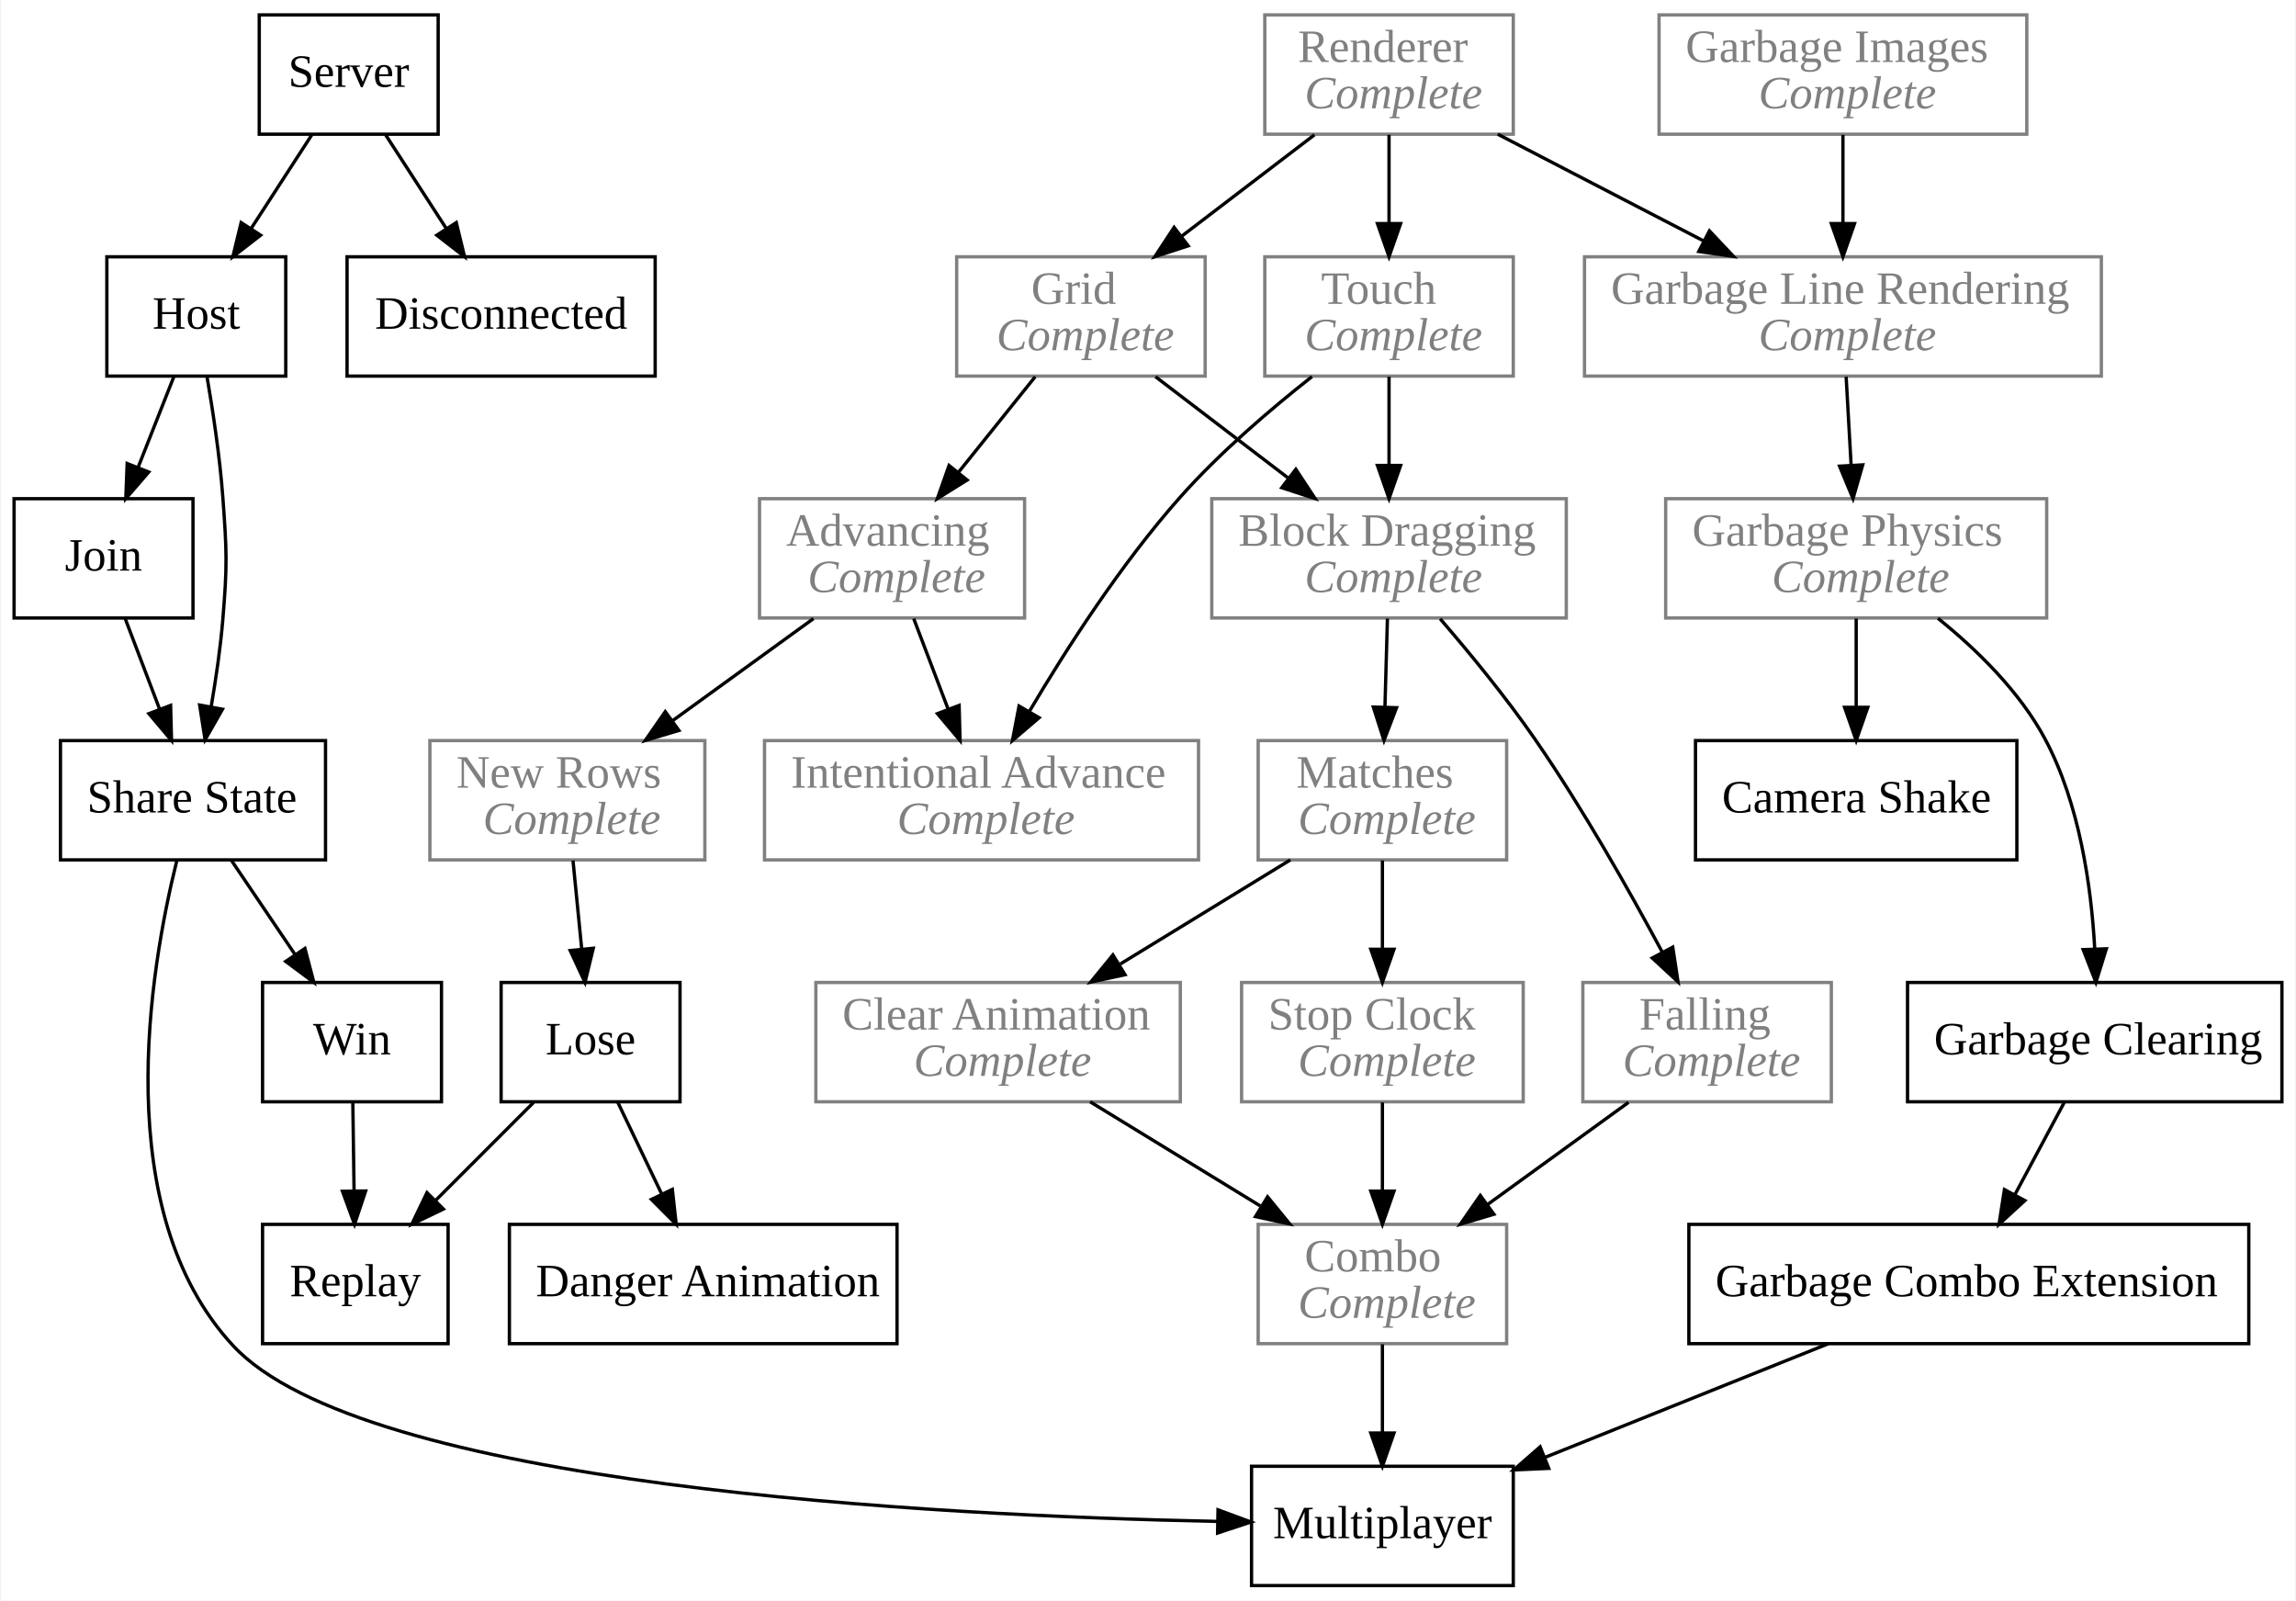
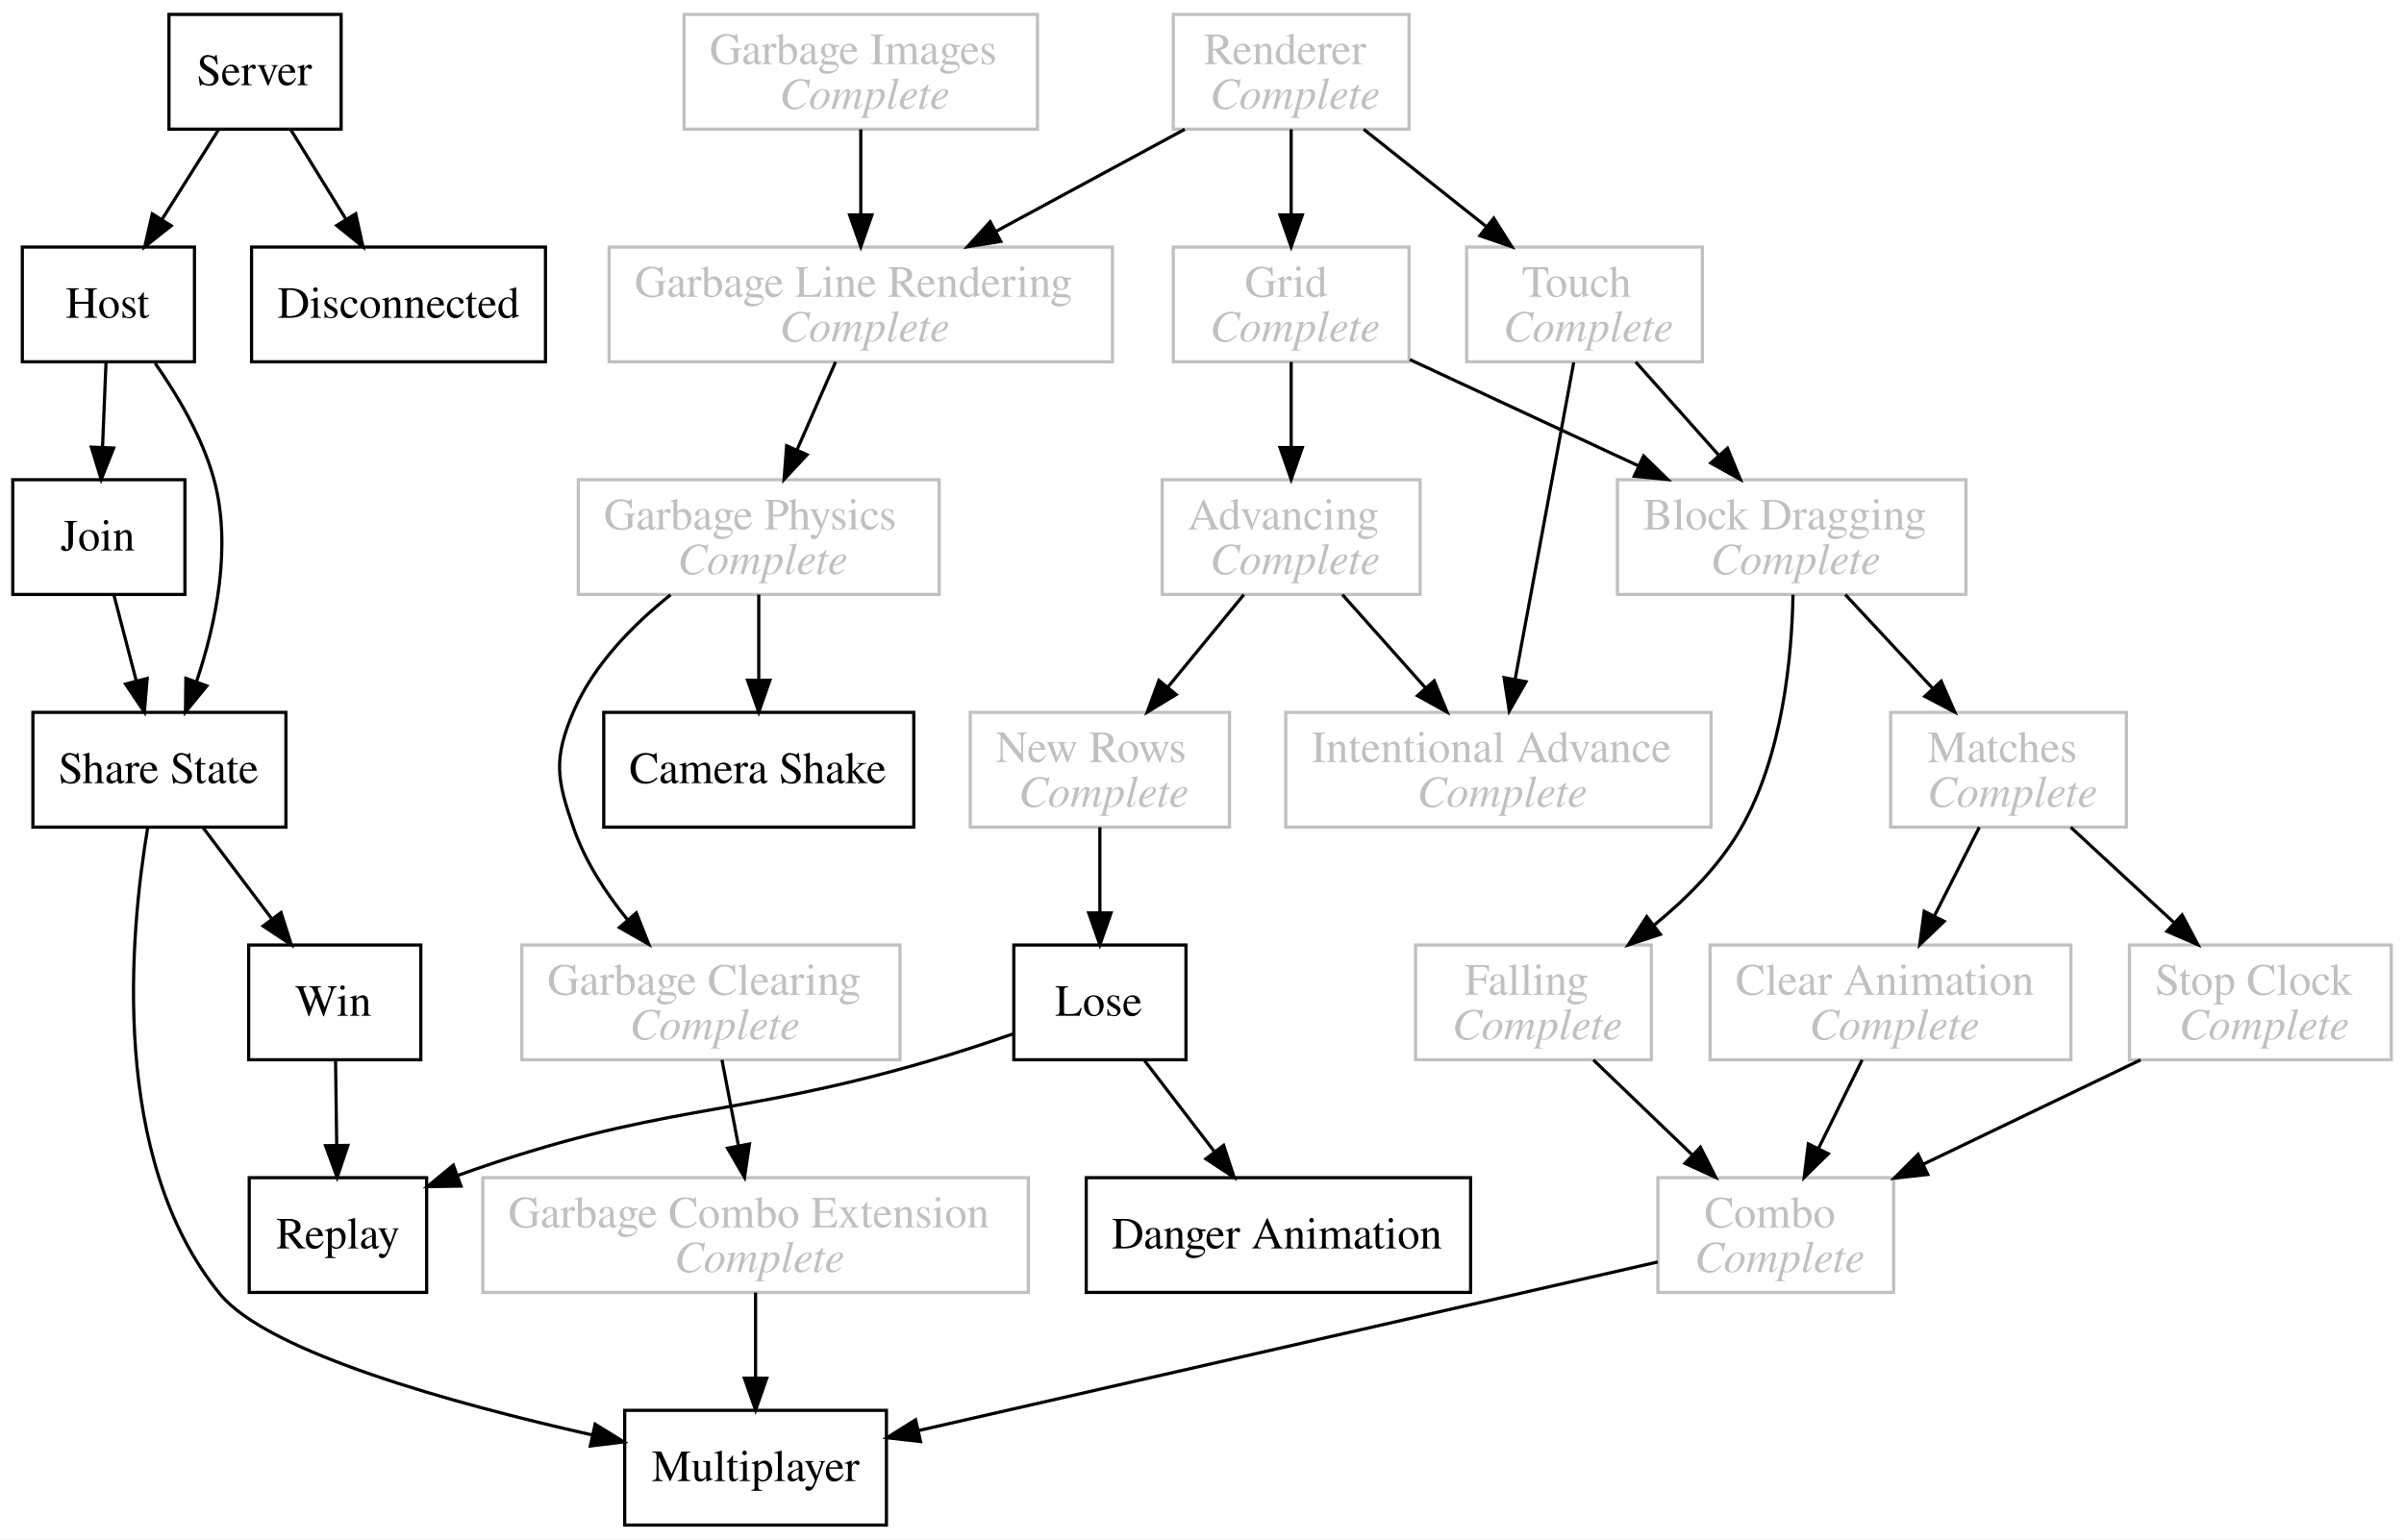
- <svg xmlns="http://www.w3.org/2000/svg" width="693pt" height="483pt" viewBox="0.00 0.00 692.50 483.00">
+ <svg xmlns="http://www.w3.org/2000/svg" width="754pt" height="483pt" viewBox="0.00 0.00 754.06 483.00">
  <g id="graph0" class="graph" transform="scale(1 1) rotate(0) translate(4 479)">
-     <polygon fill="white" stroke="none" points="-4,4 -4,-479 688.5,-479 688.5,4 -4,4" />
+     <polygon fill="#ffffff" stroke="transparent" points="-4,4 -4,-479 750.058,-479 750.058,4 -4,4" />
    <g id="node1" class="node">
-       <polygon fill="none" stroke="gray" points="377.5,-438.5 377.5,-474.5 452.5,-474.5 452.5,-438.5 377.5,-438.5" />
-       <text text-anchor="start" x="387.5" y="-460.3" font-family="Times New Roman,serif" font-size="14.00" fill="gray">Renderer </text>
-       <text text-anchor="start" x="385.5" y="-446.3" font-family="Times New Roman,serif" font-size="14.00" fill="gray"> </text>
-       <text text-anchor="start" x="389.5" y="-446.3" font-family="Times New Roman,serif" font-style="italic" font-size="14.00" fill="gray">Complete</text>
+       <polygon fill="none" stroke="#000000" points="49,-438.5 49,-474.5 103,-474.5 103,-438.5 49,-438.5" />
+       <text text-anchor="middle" x="75.766" y="-452.3" font-family="Times,serif" font-size="14.00" fill="#000000">Server</text>
    </g>
    <g id="node2" class="node">
-       <polygon fill="none" stroke="gray" points="284.5,-365.5 284.5,-401.5 359.5,-401.5 359.5,-365.5 284.5,-365.5" />
-       <text text-anchor="start" x="307" y="-387.3" font-family="Times New Roman,serif" font-size="14.00" fill="gray">Grid </text>
-       <text text-anchor="start" x="292.5" y="-373.3" font-family="Times New Roman,serif" font-size="14.00" fill="gray"> </text>
-       <text text-anchor="start" x="296.5" y="-373.3" font-family="Times New Roman,serif" font-style="italic" font-size="14.00" fill="gray">Complete</text>
+       <polygon fill="none" stroke="#000000" points="3,-365.5 3,-401.5 57,-401.5 57,-365.5 3,-365.5" />
+       <text text-anchor="middle" x="29.721" y="-379.3" font-family="Times,serif" font-size="14.00" fill="#000000">Host</text>
    </g>
    <g id="edge1" class="edge">
-       <path fill="none" stroke="black" d="M392.487,-438.313C380.493,-429.156 365.566,-417.76 352.54,-407.816" />
-       <polygon fill="black" stroke="black" points="354.378,-404.815 344.305,-401.529 350.13,-410.379 354.378,-404.815" />
+       <path fill="none" stroke="#000000" d="M64.629,-438.455C59.266,-429.944 52.758,-419.616 46.839,-410.222" />
+       <polygon fill="#000000" stroke="#000000" points="49.692,-408.185 41.399,-401.59 43.77,-411.917 49.692,-408.185" />
    </g>
    <g id="node3" class="node">
-       <polygon fill="none" stroke="gray" points="377.5,-365.5 377.5,-401.5 452.5,-401.5 452.5,-365.5 377.5,-365.5" />
-       <text text-anchor="start" x="394.5" y="-387.3" font-family="Times New Roman,serif" font-size="14.00" fill="gray">Touch </text>
-       <text text-anchor="start" x="385.5" y="-373.3" font-family="Times New Roman,serif" font-size="14.00" fill="gray"> </text>
-       <text text-anchor="start" x="389.5" y="-373.3" font-family="Times New Roman,serif" font-style="italic" font-size="14.00" fill="gray">Complete</text>
+       <polygon fill="none" stroke="#000000" points="74.905,-365.5 74.905,-401.5 167.095,-401.5 167.095,-365.5 74.905,-365.5" />
+       <text text-anchor="middle" x="121" y="-379.3" font-family="Times,serif" font-size="14.00" fill="#000000">Disconnected</text>
    </g>
    <g id="edge2" class="edge">
-       <path fill="none" stroke="black" d="M415,-438.313C415,-430.289 415,-420.547 415,-411.569" />
-       <polygon fill="black" stroke="black" points="418.5,-411.529 415,-401.529 411.5,-411.529 418.5,-411.529" />
+       <path fill="none" stroke="#000000" d="M87.124,-438.455C92.37,-429.944 98.736,-419.616 104.528,-410.222" />
+       <polygon fill="#000000" stroke="#000000" points="107.58,-411.94 109.848,-401.59 101.621,-408.266 107.58,-411.94" />
+     </g>
+     <g id="node4" class="node">
+       <polygon fill="none" stroke="#000000" points="0,-292.5 0,-328.5 54,-328.5 54,-292.5 0,-292.5" />
+       <text text-anchor="middle" x="26.668" y="-306.3" font-family="Times,serif" font-size="14.00" fill="#000000">Join</text>
+     </g>
+     <g id="edge3" class="edge">
+       <path fill="none" stroke="#000000" d="M29.258,-365.455C28.927,-357.383 28.528,-347.676 28.158,-338.682" />
+       <polygon fill="#000000" stroke="#000000" points="31.651,-338.438 27.743,-328.59 24.657,-338.726 31.651,-338.438" />
+     </g>
+     <g id="node5" class="node">
+       <polygon fill="none" stroke="#000000" points="6.317,-219.5 6.317,-255.5 85.683,-255.5 85.683,-219.5 6.317,-219.5" />
+       <text text-anchor="start" x="14.317" y="-233.3" font-family="Times,serif" font-size="14.00" fill="#000000">Share State</text>
+     </g>
+     <g id="edge4" class="edge">
+       <path fill="none" stroke="#000000" d="M44.677,-365.019C51.707,-354.985 59.372,-341.998 63,-329 68.901,-307.86 63.753,-283.391 57.62,-265.078" />
+       <polygon fill="#000000" stroke="#000000" points="60.88,-263.802 54.175,-255.599 54.301,-266.193 60.88,-263.802" />
+     </g>
+     <g id="edge5" class="edge">
+       <path fill="none" stroke="#000000" d="M31.697,-292.455C33.821,-284.295 36.379,-274.465 38.741,-265.389" />
+       <polygon fill="#000000" stroke="#000000" points="42.16,-266.15 41.292,-255.59 35.386,-264.386 42.16,-266.15" />
+     </g>
+     <g id="node6" class="node">
+       <polygon fill="none" stroke="#000000" points="74,-146.5 74,-182.5 128,-182.5 128,-146.5 74,-146.5" />
+       <text text-anchor="middle" x="100.553" y="-160.3" font-family="Times,serif" font-size="14.00" fill="#000000">Win</text>
+     </g>
+     <g id="edge6" class="edge">
+       <path fill="none" stroke="#000000" d="M59.596,-219.455C66.14,-210.769 74.11,-200.19 81.304,-190.642" />
+       <polygon fill="#000000" stroke="#000000" points="84.148,-192.683 87.37,-182.59 78.557,-188.471 84.148,-192.683" />
    </g>
    <g id="node21" class="node">
-       <polygon fill="none" stroke="gray" points="474,-365.5 474,-401.5 630,-401.5 630,-365.5 474,-365.5" />
-       <text text-anchor="start" x="482" y="-387.3" font-family="Times New Roman,serif" font-size="14.00" fill="gray">Garbage Line Rendering </text>
-       <text text-anchor="start" x="522.5" y="-373.3" font-family="Times New Roman,serif" font-size="14.00" fill="gray"> </text>
-       <text text-anchor="start" x="526.5" y="-373.3" font-family="Times New Roman,serif" font-style="italic" font-size="14.00" fill="gray">Complete</text>
-     </g>
-     <g id="edge3" class="edge">
-       <path fill="none" stroke="black" d="M447.815,-438.494C466.487,-428.817 490.067,-416.597 510.07,-406.23" />
-       <polygon fill="black" stroke="black" points="511.71,-409.322 518.978,-401.614 508.489,-403.107 511.71,-409.322" />
-     </g>
-     <g id="node4" class="node">
-       <polygon fill="none" stroke="gray" points="225,-292.5 225,-328.5 305,-328.5 305,-292.5 225,-292.5" />
-       <text text-anchor="start" x="233" y="-314.3" font-family="Times New Roman,serif" font-size="14.00" fill="gray">Advancing </text>
-       <text text-anchor="start" x="235.5" y="-300.3" font-family="Times New Roman,serif" font-size="14.00" fill="gray"> </text>
-       <text text-anchor="start" x="239.5" y="-300.3" font-family="Times New Roman,serif" font-style="italic" font-size="14.00" fill="gray">Complete</text>
-     </g>
-     <g id="edge4" class="edge">
-       <path fill="none" stroke="black" d="M308.202,-365.313C301.27,-356.679 292.741,-346.055 285.098,-336.534" />
-       <polygon fill="black" stroke="black" points="287.661,-334.136 278.671,-328.529 282.202,-338.518 287.661,-334.136" />
-     </g>
-     <g id="node6" class="node">
-       <polygon fill="none" stroke="gray" points="361.5,-292.5 361.5,-328.5 468.5,-328.5 468.5,-292.5 361.5,-292.5" />
-       <text text-anchor="start" x="369.5" y="-314.3" font-family="Times New Roman,serif" font-size="14.00" fill="gray">Block Dragging </text>
-       <text text-anchor="start" x="385.5" y="-300.3" font-family="Times New Roman,serif" font-size="14.00" fill="gray"> </text>
-       <text text-anchor="start" x="389.5" y="-300.3" font-family="Times New Roman,serif" font-style="italic" font-size="14.00" fill="gray">Complete</text>
-     </g>
-     <g id="edge5" class="edge">
-       <path fill="none" stroke="black" d="M344.513,-365.313C356.507,-356.156 371.434,-344.76 384.46,-334.816" />
-       <polygon fill="black" stroke="black" points="386.87,-337.379 392.695,-328.529 382.622,-331.815 386.87,-337.379" />
-     </g>
-     <g id="edge6" class="edge">
-       <path fill="none" stroke="black" d="M415,-365.313C415,-357.289 415,-347.547 415,-338.569" />
-       <polygon fill="black" stroke="black" points="418.5,-338.529 415,-328.529 411.5,-338.529 418.5,-338.529" />
+       <polygon fill="none" stroke="#000000" points="191.952,-.5 191.952,-36.5 274.048,-36.5 274.048,-.5 191.952,-.5" />
+       <text text-anchor="middle" x="233" y="-14.3" font-family="Times,serif" font-size="14.00" fill="#000000">Multiplayer</text>
+     </g>
+     <g id="edge7" class="edge">
+       <path fill="none" stroke="#000000" d="M42.325,-219.287C36.759,-186.145 30.215,-115.487 65,-73 80.002,-54.676 138.065,-38.623 181.762,-28.771" />
+       <polygon fill="#000000" stroke="#000000" points="182.673,-32.154 191.685,-26.584 181.166,-25.319 182.673,-32.154" />
+     </g>
+     <g id="node8" class="node">
+       <polygon fill="none" stroke="#000000" points="74.172,-73.5 74.172,-109.5 129.828,-109.5 129.828,-73.5 74.172,-73.5" />
+       <text text-anchor="middle" x="102" y="-87.3" font-family="Times,serif" font-size="14.00" fill="#000000">Replay</text>
+     </g>
+     <g id="edge8" class="edge">
+       <path fill="none" stroke="#000000" d="M101.247,-146.455C101.358,-138.383 101.491,-128.676 101.614,-119.682" />
+       <polygon fill="#000000" stroke="#000000" points="105.115,-119.637 101.752,-109.59 98.115,-119.541 105.115,-119.637" />
+     </g>
+     <g id="node7" class="node">
+       <polygon fill="none" stroke="#000000" points="314,-146.5 314,-182.5 368,-182.5 368,-146.5 314,-146.5" />
+       <text text-anchor="middle" x="340.606" y="-160.3" font-family="Times,serif" font-size="14.00" fill="#000000">Lose</text>
+     </g>
+     <g id="edge9" class="edge">
+       <path fill="none" stroke="#000000" d="M313.963,-154.687C305.394,-151.725 295.848,-148.578 287,-146 224.659,-127.833 203.809,-133.156 139.781,-110.281" />
+       <polygon fill="#000000" stroke="#000000" points="140.605,-106.855 130.011,-106.695 138.193,-113.426 140.605,-106.855" />
    </g>
    <g id="node9" class="node">
-       <polygon fill="none" stroke="gray" points="226.5,-219.5 226.5,-255.5 357.5,-255.5 357.5,-219.5 226.5,-219.5" />
-       <text text-anchor="start" x="234.5" y="-241.3" font-family="Times New Roman,serif" font-size="14.00" fill="gray">Intentional Advance </text>
-       <text text-anchor="start" x="262.5" y="-227.3" font-family="Times New Roman,serif" font-size="14.00" fill="gray"> </text>
-       <text text-anchor="start" x="266.5" y="-227.3" font-family="Times New Roman,serif" font-style="italic" font-size="14.00" fill="gray">Complete</text>
-     </g>
-     <g id="edge7" class="edge">
-       <path fill="none" stroke="black" d="M391.748,-365.346C379.209,-355.482 363.909,-342.412 352,-329 334.144,-308.891 317.557,-283.09 306.369,-264.186" />
-       <polygon fill="black" stroke="black" points="309.381,-262.402 301.329,-255.515 303.329,-265.92 309.381,-262.402" />
-     </g>
-     <g id="node5" class="node">
-       <polygon fill="none" stroke="gray" points="125.5,-219.5 125.5,-255.5 208.5,-255.5 208.5,-219.5 125.5,-219.5" />
-       <text text-anchor="start" x="133.5" y="-241.3" font-family="Times New Roman,serif" font-size="14.00" fill="gray">New Rows </text>
-       <text text-anchor="start" x="137.5" y="-227.3" font-family="Times New Roman,serif" font-size="14.00" fill="gray"> </text>
-       <text text-anchor="start" x="141.5" y="-227.3" font-family="Times New Roman,serif" font-style="italic" font-size="14.00" fill="gray">Complete</text>
-     </g>
-     <g id="edge8" class="edge">
-       <path fill="none" stroke="black" d="M241.277,-292.313C228.517,-283.069 212.608,-271.543 198.791,-261.532" />
-       <polygon fill="black" stroke="black" points="200.656,-258.562 190.505,-255.529 196.549,-264.23 200.656,-258.562" />
-     </g>
-     <g id="edge9" class="edge">
-       <path fill="none" stroke="black" d="M271.536,-292.313C274.653,-284.115 278.453,-274.123 281.928,-264.985" />
-       <polygon fill="black" stroke="black" points="285.241,-266.12 285.524,-255.529 278.698,-263.632 285.241,-266.12" />
+       <polygon fill="none" stroke="#000000" points="336.71,-73.5 336.71,-109.5 457.29,-109.5 457.29,-73.5 336.71,-73.5" />
+       <text text-anchor="start" x="344.71" y="-87.3" font-family="Times,serif" font-size="14.00" fill="#000000">Danger Animation</text>
+     </g>
+     <g id="edge10" class="edge">
+       <path fill="none" stroke="#000000" d="M354.843,-146.455C361.506,-137.769 369.622,-127.19 376.946,-117.642" />
+       <polygon fill="#000000" stroke="#000000" points="379.813,-119.655 383.123,-109.59 374.259,-115.394 379.813,-119.655" />
+     </g>
+     <g id="node10" class="node">
+       <polygon fill="none" stroke="#c0c0c0" points="300.342,-219.5 300.342,-255.5 381.658,-255.5 381.658,-219.5 300.342,-219.5" />
+       <text text-anchor="start" x="308.342" y="-239.9" font-family="Times,serif" font-size="14.00" fill="#c0c0c0">New Rows </text>
+       <text text-anchor="start" x="312.031" y="-225.9" font-family="Times,serif" font-size="14.00" fill="#c0c0c0"> </text>
+       <text text-anchor="start" x="315.531" y="-225.9" font-family="Times,serif" font-style="italic" font-size="14.00" fill="#c0c0c0">Complete</text>
+     </g>
+     <g id="edge11" class="edge">
+       <path fill="none" stroke="#000000" d="M341,-219.455C341,-211.383 341,-201.676 341,-192.682" />
+       <polygon fill="#000000" stroke="#000000" points="344.5,-192.59 341,-182.59 337.5,-192.59 344.5,-192.59" />
+     </g>
+     <g id="node11" class="node">
+       <polygon fill="none" stroke="#c0c0c0" points="360.537,-292.5 360.537,-328.5 441.463,-328.5 441.463,-292.5 360.537,-292.5" />
+       <text text-anchor="start" x="368.537" y="-312.9" font-family="Times,serif" font-size="14.00" fill="#c0c0c0">Advancing </text>
+       <text text-anchor="start" x="372.031" y="-298.9" font-family="Times,serif" font-size="14.00" fill="#c0c0c0"> </text>
+       <text text-anchor="start" x="375.531" y="-298.9" font-family="Times,serif" font-style="italic" font-size="14.00" fill="#c0c0c0">Complete</text>
+     </g>
+     <g id="edge12" class="edge">
+       <path fill="none" stroke="#000000" d="M386.168,-292.455C378.957,-283.681 370.158,-272.976 362.249,-263.353" />
+       <polygon fill="#000000" stroke="#000000" points="364.922,-261.093 355.869,-255.59 359.515,-265.538 364.922,-261.093" />
+     </g>
+     <g id="node12" class="node">
+       <polygon fill="none" stroke="#c0c0c0" points="399.299,-219.5 399.299,-255.5 532.701,-255.5 532.701,-219.5 399.299,-219.5" />
+       <text text-anchor="start" x="407.299" y="-239.9" font-family="Times,serif" font-size="14.00" fill="#c0c0c0">Intentional Advance </text>
+       <text text-anchor="start" x="437.031" y="-225.9" font-family="Times,serif" font-size="14.00" fill="#c0c0c0"> </text>
+       <text text-anchor="start" x="440.531" y="-225.9" font-family="Times,serif" font-style="italic" font-size="14.00" fill="#c0c0c0">Complete</text>
+     </g>
+     <g id="edge13" class="edge">
+       <path fill="none" stroke="#000000" d="M417.067,-292.455C424.958,-283.593 434.603,-272.762 443.237,-263.065" />
+       <polygon fill="#000000" stroke="#000000" points="445.856,-265.386 449.892,-255.59 440.628,-260.731 445.856,-265.386" />
    </g>
    <g id="node13" class="node">
-       <polygon fill="none" stroke="black" points="147,-146.5 147,-182.5 201,-182.5 201,-146.5 147,-146.5" />
-       <text text-anchor="middle" x="174" y="-160.8" font-family="Times New Roman,serif" font-size="14.00">Lose</text>
-     </g>
-     <g id="edge10" class="edge">
-       <path fill="none" stroke="black" d="M168.695,-219.313C169.486,-211.289 170.446,-201.547 171.331,-192.569" />
-       <polygon fill="black" stroke="black" points="174.823,-192.824 172.321,-182.529 167.857,-192.137 174.823,-192.824" />
-     </g>
-     <g id="node7" class="node">
-       <polygon fill="none" stroke="gray" points="375.5,-219.5 375.5,-255.5 450.5,-255.5 450.5,-219.5 375.5,-219.5" />
-       <text text-anchor="start" x="387" y="-241.3" font-family="Times New Roman,serif" font-size="14.00" fill="gray">Matches </text>
-       <text text-anchor="start" x="383.5" y="-227.3" font-family="Times New Roman,serif" font-size="14.00" fill="gray"> </text>
-       <text text-anchor="start" x="387.5" y="-227.3" font-family="Times New Roman,serif" font-style="italic" font-size="14.00" fill="gray">Complete</text>
-     </g>
-     <g id="edge11" class="edge">
-       <path fill="none" stroke="black" d="M414.516,-292.313C414.29,-284.289 414.015,-274.547 413.763,-265.569" />
-       <polygon fill="black" stroke="black" points="417.26,-265.426 413.48,-255.529 410.263,-265.623 417.26,-265.426" />
-     </g>
-     <g id="node8" class="node">
-       <polygon fill="none" stroke="gray" points="473.5,-146.5 473.5,-182.5 548.5,-182.5 548.5,-146.5 473.5,-146.5" />
-       <text text-anchor="start" x="490.5" y="-168.3" font-family="Times New Roman,serif" font-size="14.00" fill="gray">Falling </text>
-       <text text-anchor="start" x="481.5" y="-154.3" font-family="Times New Roman,serif" font-size="14.00" fill="gray"> </text>
-       <text text-anchor="start" x="485.5" y="-154.3" font-family="Times New Roman,serif" font-style="italic" font-size="14.00" fill="gray">Complete</text>
-     </g>
-     <g id="edge12" class="edge">
-       <path fill="none" stroke="black" d="M430.435,-292.246C439.246,-282.037 450.246,-268.662 459,-256 473.391,-235.184 487.556,-210.146 497.459,-191.688" />
-       <polygon fill="black" stroke="black" points="500.636,-193.167 502.227,-182.692 494.451,-189.888 500.636,-193.167" />
-     </g>
-     <g id="node10" class="node">
-       <polygon fill="none" stroke="gray" points="370.5,-146.5 370.5,-182.5 455.5,-182.5 455.5,-146.5 370.5,-146.5" />
-       <text text-anchor="start" x="378.5" y="-168.3" font-family="Times New Roman,serif" font-size="14.00" fill="gray">Stop Clock </text>
-       <text text-anchor="start" x="383.5" y="-154.3" font-family="Times New Roman,serif" font-size="14.00" fill="gray"> </text>
-       <text text-anchor="start" x="387.5" y="-154.3" font-family="Times New Roman,serif" font-style="italic" font-size="14.00" fill="gray">Complete</text>
-     </g>
-     <g id="edge13" class="edge">
-       <path fill="none" stroke="black" d="M413,-219.313C413,-211.289 413,-201.547 413,-192.569" />
-       <polygon fill="black" stroke="black" points="416.5,-192.529 413,-182.529 409.5,-192.529 416.5,-192.529" />
-     </g>
-     <g id="node11" class="node">
-       <polygon fill="none" stroke="gray" points="242,-146.5 242,-182.5 352,-182.5 352,-146.5 242,-146.5" />
-       <text text-anchor="start" x="250" y="-168.3" font-family="Times New Roman,serif" font-size="14.00" fill="gray">Clear Animation </text>
-       <text text-anchor="start" x="267.5" y="-154.3" font-family="Times New Roman,serif" font-size="14.00" fill="gray"> </text>
-       <text text-anchor="start" x="271.5" y="-154.3" font-family="Times New Roman,serif" font-style="italic" font-size="14.00" fill="gray">Complete</text>
+       <polygon fill="none" stroke="#c0c0c0" points="532.4,-146.5 532.4,-182.5 645.6,-182.5 645.6,-146.5 532.4,-146.5" />
+       <text text-anchor="start" x="540.4" y="-166.9" font-family="Times,serif" font-size="14.00" fill="#c0c0c0">Clear Animation </text>
+       <text text-anchor="start" x="560.031" y="-152.9" font-family="Times,serif" font-size="14.00" fill="#c0c0c0"> </text>
+       <text text-anchor="start" x="563.531" y="-152.9" font-family="Times,serif" font-style="italic" font-size="14.00" fill="#c0c0c0">Complete</text>
+     </g>
+     <g id="node20" class="node">
+       <polygon fill="none" stroke="#c0c0c0" points="516.031,-73.5 516.031,-109.5 589.969,-109.5 589.969,-73.5 516.031,-73.5" />
+       <text text-anchor="start" x="530.636" y="-93.9" font-family="Times,serif" font-size="14.00" fill="#c0c0c0">Combo </text>
+       <text text-anchor="start" x="524.031" y="-79.9" font-family="Times,serif" font-size="14.00" fill="#c0c0c0"> </text>
+       <text text-anchor="start" x="527.531" y="-79.9" font-family="Times,serif" font-style="italic" font-size="14.00" fill="#c0c0c0">Complete</text>
    </g>
    <g id="edge14" class="edge">
-       <path fill="none" stroke="black" d="M385.215,-219.494C369.833,-210.079 350.516,-198.255 333.883,-188.075" />
-       <polygon fill="black" stroke="black" points="335.317,-184.849 324.96,-182.614 331.662,-190.819 335.317,-184.849" />
-     </g>
-     <g id="node12" class="node">
-       <polygon fill="none" stroke="gray" points="375.5,-73.5 375.5,-109.5 450.5,-109.5 450.5,-73.5 375.5,-73.5" />
-       <text text-anchor="start" x="389.5" y="-95.3" font-family="Times New Roman,serif" font-size="14.00" fill="gray">Combo </text>
-       <text text-anchor="start" x="383.5" y="-81.3" font-family="Times New Roman,serif" font-size="14.00" fill="gray"> </text>
-       <text text-anchor="start" x="387.5" y="-81.3" font-family="Times New Roman,serif" font-style="italic" font-size="14.00" fill="gray">Complete</text>
+       <path fill="none" stroke="#000000" d="M580.101,-146.455C575.99,-138.12 571.02,-128.042 566.465,-118.804" />
+       <polygon fill="#000000" stroke="#000000" points="569.483,-117.011 561.921,-109.59 563.205,-120.107 569.483,-117.011" />
+     </g>
+     <g id="node14" class="node">
+       <polygon fill="none" stroke="#c0c0c0" points="364.031,-365.5 364.031,-401.5 437.969,-401.5 437.969,-365.5 364.031,-365.5" />
+       <text text-anchor="start" x="386.421" y="-385.9" font-family="Times,serif" font-size="14.00" fill="#c0c0c0">Grid </text>
+       <text text-anchor="start" x="372.031" y="-371.9" font-family="Times,serif" font-size="14.00" fill="#c0c0c0"> </text>
+       <text text-anchor="start" x="375.531" y="-371.9" font-family="Times,serif" font-style="italic" font-size="14.00" fill="#c0c0c0">Complete</text>
    </g>
    <g id="edge15" class="edge">
-       <path fill="none" stroke="black" d="M487.277,-146.313C474.517,-137.069 458.608,-125.543 444.791,-115.532" />
-       <polygon fill="black" stroke="black" points="446.656,-112.562 436.505,-109.529 442.549,-118.23 446.656,-112.562" />
+       <path fill="none" stroke="#000000" d="M401,-365.455C401,-357.383 401,-347.676 401,-338.682" />
+       <polygon fill="#000000" stroke="#000000" points="404.5,-338.59 401,-328.59 397.5,-338.59 404.5,-338.59" />
+     </g>
+     <g id="node17" class="node">
+       <polygon fill="none" stroke="#c0c0c0" points="503.343,-292.5 503.343,-328.5 612.657,-328.5 612.657,-292.5 503.343,-292.5" />
+       <text text-anchor="start" x="511.343" y="-312.9" font-family="Times,serif" font-size="14.00" fill="#c0c0c0">Block Dragging </text>
+       <text text-anchor="start" x="529.031" y="-298.9" font-family="Times,serif" font-size="14.00" fill="#c0c0c0"> </text>
+       <text text-anchor="start" x="532.531" y="-298.9" font-family="Times,serif" font-style="italic" font-size="14.00" fill="#c0c0c0">Complete</text>
    </g>
    <g id="edge16" class="edge">
-       <path fill="none" stroke="black" d="M413,-146.313C413,-138.289 413,-128.547 413,-119.569" />
-       <polygon fill="black" stroke="black" points="416.5,-119.529 413,-109.529 409.5,-119.529 416.5,-119.529" />
+       <path fill="none" stroke="#000000" d="M438.207,-366.2C459.645,-356.232 486.828,-343.593 509.879,-332.875" />
+       <polygon fill="#000000" stroke="#000000" points="511.553,-335.956 519.145,-328.566 508.602,-329.609 511.553,-335.956" />
+     </g>
+     <g id="node15" class="node">
+       <polygon fill="none" stroke="#c0c0c0" points="364.031,-438.5 364.031,-474.5 437.969,-474.5 437.969,-438.5 364.031,-438.5" />
+       <text text-anchor="start" x="373.599" y="-458.9" font-family="Times,serif" font-size="14.00" fill="#c0c0c0">Renderer </text>
+       <text text-anchor="start" x="372.031" y="-444.9" font-family="Times,serif" font-size="14.00" fill="#c0c0c0"> </text>
+       <text text-anchor="start" x="375.531" y="-444.9" font-family="Times,serif" font-style="italic" font-size="14.00" fill="#c0c0c0">Complete</text>
    </g>
    <g id="edge17" class="edge">
-       <path fill="none" stroke="black" d="M324.785,-146.494C340.167,-137.079 359.484,-125.255 376.117,-115.075" />
-       <polygon fill="black" stroke="black" points="378.338,-117.819 385.04,-109.614 374.683,-111.849 378.338,-117.819" />
+       <path fill="none" stroke="#000000" d="M401,-438.455C401,-430.383 401,-420.676 401,-411.682" />
+       <polygon fill="#000000" stroke="#000000" points="404.5,-411.59 401,-401.59 397.5,-411.59 404.5,-411.59" />
+     </g>
+     <g id="node16" class="node">
+       <polygon fill="none" stroke="#c0c0c0" points="456.031,-365.5 456.031,-401.5 529.969,-401.5 529.969,-365.5 456.031,-365.5" />
+       <text text-anchor="start" x="473.366" y="-385.9" font-family="Times,serif" font-size="14.00" fill="#c0c0c0">Touch </text>
+       <text text-anchor="start" x="464.031" y="-371.9" font-family="Times,serif" font-size="14.00" fill="#c0c0c0"> </text>
+       <text text-anchor="start" x="467.531" y="-371.9" font-family="Times,serif" font-style="italic" font-size="14.00" fill="#c0c0c0">Complete</text>
+     </g>
+     <g id="edge18" class="edge">
+       <path fill="none" stroke="#000000" d="M423.742,-438.455C435.352,-429.242 449.646,-417.901 462.227,-407.918" />
+       <polygon fill="#000000" stroke="#000000" points="464.543,-410.548 470.201,-401.59 460.192,-405.064 464.543,-410.548" />
+     </g>
+     <g id="node25" class="node">
+       <polygon fill="none" stroke="#c0c0c0" points="187.057,-365.5 187.057,-401.5 344.943,-401.5 344.943,-365.5 187.057,-365.5" />
+       <text text-anchor="start" x="195.057" y="-385.9" font-family="Times,serif" font-size="14.00" fill="#c0c0c0">Garbage Line Rendering </text>
+       <text text-anchor="start" x="237.031" y="-371.9" font-family="Times,serif" font-size="14.00" fill="#c0c0c0"> </text>
+       <text text-anchor="start" x="240.531" y="-371.9" font-family="Times,serif" font-style="italic" font-size="14.00" fill="#c0c0c0">Complete</text>
+     </g>
+     <g id="edge19" class="edge">
+       <path fill="none" stroke="#000000" d="M367.629,-438.455C349.699,-428.76 327.409,-416.707 308.277,-406.361" />
+       <polygon fill="#000000" stroke="#000000" points="309.916,-403.268 299.455,-401.59 306.586,-409.426 309.916,-403.268" />
+     </g>
+     <g id="edge20" class="edge">
+       <path fill="none" stroke="#000000" d="M489.635,-365.304C485.027,-340.387 476.706,-295.394 471.268,-265.988" />
+       <polygon fill="#000000" stroke="#000000" points="474.668,-265.122 469.407,-255.925 467.784,-266.395 474.668,-265.122" />
+     </g>
+     <g id="edge21" class="edge">
+       <path fill="none" stroke="#000000" d="M509.067,-365.455C516.958,-356.593 526.603,-345.762 535.237,-336.065" />
+       <polygon fill="#000000" stroke="#000000" points="537.856,-338.386 541.892,-328.59 532.628,-333.731 537.856,-338.386" />
+     </g>
+     <g id="node18" class="node">
+       <polygon fill="none" stroke="#c0c0c0" points="589.031,-219.5 589.031,-255.5 662.969,-255.5 662.969,-219.5 589.031,-219.5" />
+       <text text-anchor="start" x="600.538" y="-239.9" font-family="Times,serif" font-size="14.00" fill="#c0c0c0">Matches </text>
+       <text text-anchor="start" x="597.031" y="-225.9" font-family="Times,serif" font-size="14.00" fill="#c0c0c0"> </text>
+       <text text-anchor="start" x="600.531" y="-225.9" font-family="Times,serif" font-style="italic" font-size="14.00" fill="#c0c0c0">Complete</text>
+     </g>
+     <g id="edge22" class="edge">
+       <path fill="none" stroke="#000000" d="M574.809,-292.455C583.064,-283.593 593.154,-272.762 602.186,-263.065" />
+       <polygon fill="#000000" stroke="#000000" points="604.894,-265.293 609.149,-255.59 599.772,-260.522 604.894,-265.293" />
+     </g>
+     <g id="node22" class="node">
+       <polygon fill="none" stroke="#c0c0c0" points="440.031,-146.5 440.031,-182.5 513.969,-182.5 513.969,-146.5 440.031,-146.5" />
+       <text text-anchor="start" x="455.416" y="-166.9" font-family="Times,serif" font-size="14.00" fill="#c0c0c0">Falling </text>
+       <text text-anchor="start" x="448.031" y="-152.9" font-family="Times,serif" font-size="14.00" fill="#c0c0c0"> </text>
+       <text text-anchor="start" x="451.531" y="-152.9" font-family="Times,serif" font-style="italic" font-size="14.00" fill="#c0c0c0">Complete</text>
+     </g>
+     <g id="edge23" class="edge">
+       <path fill="none" stroke="#000000" d="M558.405,-292.419C558.062,-273.019 555.212,-241.911 542,-219 535.324,-207.424 525.215,-197.207 514.944,-188.839" />
+       <polygon fill="#000000" stroke="#000000" points="516.798,-185.85 506.735,-182.535 512.534,-191.402 516.798,-185.85" />
+     </g>
+     <g id="edge24" class="edge">
+       <path fill="none" stroke="#000000" d="M616.854,-219.455C612.585,-211.032 607.413,-200.829 602.691,-191.513" />
+       <polygon fill="#000000" stroke="#000000" points="605.812,-189.928 598.169,-182.59 599.568,-193.092 605.812,-189.928" />
+     </g>
+     <g id="node19" class="node">
+       <polygon fill="none" stroke="#c0c0c0" points="663.942,-146.5 663.942,-182.5 746.058,-182.5 746.058,-146.5 663.942,-146.5" />
+       <text text-anchor="start" x="671.942" y="-166.9" font-family="Times,serif" font-size="14.00" fill="#c0c0c0">Stop Clock </text>
+       <text text-anchor="start" x="676.031" y="-152.9" font-family="Times,serif" font-size="14.00" fill="#c0c0c0"> </text>
+       <text text-anchor="start" x="679.531" y="-152.9" font-family="Times,serif" font-style="italic" font-size="14.00" fill="#c0c0c0">Complete</text>
+     </g>
+     <g id="edge25" class="edge">
+       <path fill="none" stroke="#000000" d="M645.528,-219.455C655.308,-210.418 667.305,-199.332 677.956,-189.49" />
+       <polygon fill="#000000" stroke="#000000" points="680.454,-191.948 685.423,-182.59 675.703,-186.806 680.454,-191.948" />
+     </g>
+     <g id="edge26" class="edge">
+       <path fill="none" stroke="#000000" d="M667.427,-146.455C646.811,-136.554 621.076,-124.195 599.236,-113.706" />
+       <polygon fill="#000000" stroke="#000000" points="600.67,-110.512 590.141,-109.337 597.64,-116.822 600.67,-110.512" />
+     </g>
+     <g id="edge27" class="edge">
+       <path fill="none" stroke="#000000" d="M515.979,-83.055C458.823,-70.016 348.943,-44.95 284.206,-30.181" />
+       <polygon fill="#000000" stroke="#000000" points="284.747,-26.715 274.219,-27.903 283.19,-33.54 284.747,-26.715" />
+     </g>
+     <g id="edge28" class="edge">
+       <path fill="none" stroke="#000000" d="M495.786,-146.455C505.104,-137.505 516.513,-126.547 526.684,-116.777" />
+       <polygon fill="#000000" stroke="#000000" points="529.379,-119.042 534.166,-109.59 524.53,-113.993 529.379,-119.042" />
+     </g>
+     <g id="node23" class="node">
+       <polygon fill="none" stroke="#000000" points="185.378,-219.5 185.378,-255.5 282.622,-255.5 282.622,-219.5 185.378,-219.5" />
+       <text text-anchor="start" x="193.378" y="-233.3" font-family="Times,serif" font-size="14.00" fill="#000000">Camera Shake</text>
+     </g>
+     <g id="node24" class="node">
+       <polygon fill="none" stroke="#c0c0c0" points="177.406,-292.5 177.406,-328.5 290.594,-328.5 290.594,-292.5 177.406,-292.5" />
+       <text text-anchor="start" x="185.406" y="-312.9" font-family="Times,serif" font-size="14.00" fill="#c0c0c0">Garbage Physics </text>
+       <text text-anchor="start" x="205.031" y="-298.9" font-family="Times,serif" font-size="14.00" fill="#c0c0c0"> </text>
+       <text text-anchor="start" x="208.531" y="-298.9" font-family="Times,serif" font-style="italic" font-size="14.00" fill="#c0c0c0">Complete</text>
+     </g>
+     <g id="edge29" class="edge">
+       <path fill="none" stroke="#000000" d="M234,-292.455C234,-284.383 234,-274.676 234,-265.682" />
+       <polygon fill="#000000" stroke="#000000" points="237.5,-265.59 234,-255.59 230.5,-265.59 237.5,-265.59" />
+     </g>
+     <g id="node28" class="node">
+       <polygon fill="none" stroke="#c0c0c0" points="159.691,-146.5 159.691,-182.5 278.309,-182.5 278.309,-146.5 159.691,-146.5" />
+       <text text-anchor="start" x="167.691" y="-166.9" font-family="Times,serif" font-size="14.00" fill="#c0c0c0">Garbage Clearing </text>
+       <text text-anchor="start" x="190.031" y="-152.9" font-family="Times,serif" font-size="14.00" fill="#c0c0c0"> </text>
+       <text text-anchor="start" x="193.531" y="-152.9" font-family="Times,serif" font-style="italic" font-size="14.00" fill="#c0c0c0">Complete</text>
+     </g>
+     <g id="edge30" class="edge">
+       <path fill="none" stroke="#000000" d="M206.338,-292.386C194.653,-283.063 182.308,-270.584 176,-256 169.471,-240.907 170.609,-234.536 176,-219 179.593,-208.646 186.059,-198.77 192.904,-190.341" />
+       <polygon fill="#000000" stroke="#000000" points="195.594,-192.581 199.501,-182.733 190.305,-187.995 195.594,-192.581" />
+     </g>
+     <g id="edge31" class="edge">
+       <path fill="none" stroke="#000000" d="M258.09,-365.455C254.436,-357.12 250.018,-347.042 245.969,-337.804" />
+       <polygon fill="#000000" stroke="#000000" points="249.15,-336.344 241.93,-328.59 242.739,-339.154 249.15,-336.344" />
    </g>
    <g id="node26" class="node">
-       <polygon fill="none" stroke="black" points="373.5,-0.5 373.5,-36.5 452.5,-36.5 452.5,-0.5 373.5,-0.5" />
-       <text text-anchor="middle" x="413" y="-14.8" font-family="Times New Roman,serif" font-size="14.00">Multiplayer</text>
-     </g>
-     <g id="edge18" class="edge">
-       <path fill="none" stroke="black" d="M413,-73.313C413,-65.29 413,-55.547 413,-46.569" />
-       <polygon fill="black" stroke="black" points="416.5,-46.529 413,-36.529 409.5,-46.529 416.5,-46.529" />
-     </g>
-     <g id="node14" class="node">
-       <polygon fill="none" stroke="black" points="149.5,-73.5 149.5,-109.5 266.5,-109.5 266.5,-73.5 149.5,-73.5" />
-       <text text-anchor="start" x="157.5" y="-87.8" font-family="Times New Roman,serif" font-size="14.00">Danger Animation</text>
-     </g>
-     <g id="edge19" class="edge">
-       <path fill="none" stroke="black" d="M182.23,-146.313C186.198,-138.028 191.043,-127.91 195.457,-118.693" />
-       <polygon fill="black" stroke="black" points="198.683,-120.06 199.845,-109.529 192.37,-117.036 198.683,-120.06" />
-     </g>
-     <g id="node28" class="node">
-       <polygon fill="none" stroke="black" points="75,-73.5 75,-109.5 131,-109.5 131,-73.5 75,-73.5" />
-       <text text-anchor="middle" x="103" y="-87.8" font-family="Times New Roman,serif" font-size="14.00">Replay</text>
-     </g>
-     <g id="edge20" class="edge">
-       <path fill="none" stroke="black" d="M156.813,-146.313C147.917,-137.417 136.909,-126.409 127.172,-116.672" />
-       <polygon fill="black" stroke="black" points="129.575,-114.125 120.029,-109.529 124.625,-119.075 129.575,-114.125" />
-     </g>
-     <g id="node15" class="node">
-       <polygon fill="none" stroke="black" points="74,-438.5 74,-474.5 128,-474.5 128,-438.5 74,-438.5" />
-       <text text-anchor="middle" x="101" y="-452.8" font-family="Times New Roman,serif" font-size="14.00">Server</text>
-     </g>
-     <g id="node16" class="node">
-       <polygon fill="none" stroke="black" points="28,-365.5 28,-401.5 82,-401.5 82,-365.5 28,-365.5" />
-       <text text-anchor="middle" x="55" y="-379.8" font-family="Times New Roman,serif" font-size="14.00">Host</text>
-     </g>
-     <g id="edge21" class="edge">
-       <path fill="none" stroke="black" d="M89.865,-438.313C84.384,-429.853 77.665,-419.484 71.594,-410.112" />
-       <polygon fill="black" stroke="black" points="74.408,-408.018 66.033,-401.529 68.533,-411.824 74.408,-408.018" />
-     </g>
-     <g id="node18" class="node">
-       <polygon fill="none" stroke="black" points="100.5,-365.5 100.5,-401.5 193.5,-401.5 193.5,-365.5 100.5,-365.5" />
-       <text text-anchor="middle" x="147" y="-379.8" font-family="Times New Roman,serif" font-size="14.00">Disconnected</text>
-     </g>
-     <g id="edge22" class="edge">
-       <path fill="none" stroke="black" d="M112.135,-438.313C117.616,-429.853 124.335,-419.484 130.406,-410.112" />
-       <polygon fill="black" stroke="black" points="133.467,-411.824 135.967,-401.529 127.592,-408.018 133.467,-411.824" />
-     </g>
-     <g id="node17" class="node">
-       <polygon fill="none" stroke="black" points="0,-292.5 0,-328.5 54,-328.5 54,-292.5 0,-292.5" />
-       <text text-anchor="middle" x="27" y="-306.8" font-family="Times New Roman,serif" font-size="14.00">Join</text>
-     </g>
-     <g id="edge23" class="edge">
-       <path fill="none" stroke="black" d="M48.222,-365.313C44.989,-357.115 41.049,-347.123 37.445,-337.985" />
-       <polygon fill="black" stroke="black" points="40.64,-336.548 33.716,-328.529 34.128,-339.116 40.64,-336.548" />
-     </g>
-     <g id="node19" class="node">
-       <polygon fill="none" stroke="black" points="14,-219.5 14,-255.5 94,-255.5 94,-219.5 14,-219.5" />
-       <text text-anchor="start" x="22" y="-233.8" font-family="Times New Roman,serif" font-size="14.00">Share State</text>
-     </g>
-     <g id="edge24" class="edge">
-       <path fill="none" stroke="black" d="M58.248,-365.225C60.046,-354.781 62.095,-341.175 63,-329 64.219,-312.601 64.369,-308.387 63,-292 62.283,-283.421 60.931,-274.147 59.489,-265.769" />
-       <polygon fill="black" stroke="black" points="62.899,-264.961 57.654,-255.755 56.013,-266.223 62.899,-264.961" />
-     </g>
-     <g id="edge25" class="edge">
-       <path fill="none" stroke="black" d="M33.536,-292.313C36.653,-284.115 40.453,-274.123 43.928,-264.985" />
-       <polygon fill="black" stroke="black" points="47.241,-266.12 47.524,-255.529 40.698,-263.632 47.241,-266.12" />
-     </g>
-     <g id="edge26" class="edge">
-       <path fill="none" stroke="black" d="M49.116,-219.258C40.902,-186.169 28.64,-113.464 66,-73 105.238,-30.503 277.008,-21.613 363.24,-19.857" />
-       <polygon fill="black" stroke="black" points="363.382,-23.355 373.318,-19.676 363.257,-16.356 363.382,-23.355" />
+       <polygon fill="none" stroke="#c0c0c0" points="210.582,-438.5 210.582,-474.5 321.418,-474.5 321.418,-438.5 210.582,-438.5" />
+       <text text-anchor="start" x="218.582" y="-458.9" font-family="Times,serif" font-size="14.00" fill="#c0c0c0">Garbage Images </text>
+       <text text-anchor="start" x="237.031" y="-444.9" font-family="Times,serif" font-size="14.00" fill="#c0c0c0"> </text>
+       <text text-anchor="start" x="240.531" y="-444.9" font-family="Times,serif" font-style="italic" font-size="14.00" fill="#c0c0c0">Complete</text>
+     </g>
+     <g id="edge32" class="edge">
+       <path fill="none" stroke="#000000" d="M266,-438.455C266,-430.383 266,-420.676 266,-411.682" />
+       <polygon fill="#000000" stroke="#000000" points="269.5,-411.59 266,-401.59 262.5,-411.59 269.5,-411.59" />
    </g>
    <g id="node27" class="node">
-       <polygon fill="none" stroke="black" points="75,-146.5 75,-182.5 129,-182.5 129,-146.5 75,-146.5" />
-       <text text-anchor="middle" x="102" y="-160.8" font-family="Times New Roman,serif" font-size="14.00">Win</text>
-     </g>
-     <g id="edge27" class="edge">
-       <path fill="none" stroke="black" d="M65.62,-219.313C71.397,-210.766 78.494,-200.269 84.88,-190.823" />
-       <polygon fill="black" stroke="black" points="87.786,-192.774 90.487,-182.529 81.987,-188.853 87.786,-192.774" />
-     </g>
-     <g id="node20" class="node">
-       <polygon fill="none" stroke="gray" points="496.5,-438.5 496.5,-474.5 607.5,-474.5 607.5,-438.5 496.5,-438.5" />
-       <text text-anchor="start" x="504.5" y="-460.3" font-family="Times New Roman,serif" font-size="14.00" fill="gray">Garbage Images </text>
-       <text text-anchor="start" x="522.5" y="-446.3" font-family="Times New Roman,serif" font-size="14.00" fill="gray"> </text>
-       <text text-anchor="start" x="526.5" y="-446.3" font-family="Times New Roman,serif" font-style="italic" font-size="14.00" fill="gray">Complete</text>
-     </g>
-     <g id="edge28" class="edge">
-       <path fill="none" stroke="black" d="M552,-438.313C552,-430.289 552,-420.547 552,-411.569" />
-       <polygon fill="black" stroke="black" points="555.5,-411.529 552,-401.529 548.5,-411.529 555.5,-411.529" />
-     </g>
-     <g id="node22" class="node">
-       <polygon fill="none" stroke="gray" points="498.5,-292.5 498.5,-328.5 613.5,-328.5 613.5,-292.5 498.5,-292.5" />
-       <text text-anchor="start" x="506.5" y="-314.3" font-family="Times New Roman,serif" font-size="14.00" fill="gray">Garbage Physics </text>
-       <text text-anchor="start" x="526.5" y="-300.3" font-family="Times New Roman,serif" font-size="14.00" fill="gray"> </text>
-       <text text-anchor="start" x="530.5" y="-300.3" font-family="Times New Roman,serif" font-style="italic" font-size="14.00" fill="gray">Complete</text>
-     </g>
-     <g id="edge29" class="edge">
-       <path fill="none" stroke="black" d="M552.968,-365.313C553.42,-357.289 553.969,-347.547 554.475,-338.569" />
-       <polygon fill="black" stroke="black" points="557.973,-338.71 555.041,-328.529 550.984,-338.316 557.973,-338.71" />
-     </g>
-     <g id="node23" class="node">
-       <polygon fill="none" stroke="black" points="507.5,-219.5 507.5,-255.5 604.5,-255.5 604.5,-219.5 507.5,-219.5" />
-       <text text-anchor="start" x="515.5" y="-233.8" font-family="Times New Roman,serif" font-size="14.00">Camera Shake</text>
-     </g>
-     <g id="edge30" class="edge">
-       <path fill="none" stroke="black" d="M556,-292.313C556,-284.289 556,-274.547 556,-265.569" />
-       <polygon fill="black" stroke="black" points="559.5,-265.529 556,-255.529 552.5,-265.529 559.5,-265.529" />
-     </g>
-     <g id="node24" class="node">
-       <polygon fill="none" stroke="black" points="571.5,-146.5 571.5,-182.5 684.5,-182.5 684.5,-146.5 571.5,-146.5" />
-       <text text-anchor="start" x="579.5" y="-160.8" font-family="Times New Roman,serif" font-size="14.00">Garbage Clearing</text>
-     </g>
-     <g id="edge31" class="edge">
-       <path fill="none" stroke="black" d="M580.671,-292.408C592.322,-283.018 605.326,-270.365 613,-256 623.414,-236.507 626.945,-211.556 627.996,-192.791" />
-       <polygon fill="black" stroke="black" points="631.502,-192.664 628.361,-182.545 624.507,-192.414 631.502,-192.664" />
-     </g>
-     <g id="node25" class="node">
-       <polygon fill="none" stroke="black" points="505.5,-73.5 505.5,-109.5 674.5,-109.5 674.5,-73.5 505.5,-73.5" />
-       <text text-anchor="start" x="513.5" y="-87.8" font-family="Times New Roman,serif" font-size="14.00">Garbage Combo Extension</text>
-     </g>
-     <g id="edge32" class="edge">
-       <path fill="none" stroke="black" d="M618.801,-146.313C614.32,-137.941 608.838,-127.697 603.863,-118.403" />
-       <polygon fill="black" stroke="black" points="606.919,-116.694 599.114,-109.529 600.747,-119.997 606.919,-116.694" />
+       <polygon fill="none" stroke="#c0c0c0" points="147.434,-73.5 147.434,-109.5 318.566,-109.5 318.566,-73.5 147.434,-73.5" />
+       <text text-anchor="start" x="155.434" y="-93.9" font-family="Times,serif" font-size="14.00" fill="#c0c0c0">Garbage Combo Extension </text>
+       <text text-anchor="start" x="204.031" y="-79.9" font-family="Times,serif" font-size="14.00" fill="#c0c0c0"> </text>
+       <text text-anchor="start" x="207.531" y="-79.9" font-family="Times,serif" font-style="italic" font-size="14.00" fill="#c0c0c0">Complete</text>
    </g>
    <g id="edge33" class="edge">
-       <path fill="none" stroke="black" d="M547.604,-73.494C521.918,-63.19 489.042,-50.003 462.211,-39.24" />
-       <polygon fill="black" stroke="black" points="463.208,-35.869 452.624,-35.394 460.602,-42.366 463.208,-35.869" />
+       <path fill="none" stroke="#000000" d="M233,-73.455C233,-65.383 233,-55.676 233,-46.682" />
+       <polygon fill="#000000" stroke="#000000" points="236.5,-46.59 233,-36.59 229.5,-46.59 236.5,-46.59" />
    </g>
    <g id="edge34" class="edge">
-       <path fill="none" stroke="black" d="M102.242,-146.313C102.355,-138.289 102.492,-128.547 102.619,-119.569" />
-       <polygon fill="black" stroke="black" points="106.119,-119.577 102.76,-109.529 99.12,-119.479 106.119,-119.577" />
+       <path fill="none" stroke="#000000" d="M222.461,-146.455C224.009,-138.383 225.87,-128.676 227.595,-119.682" />
+       <polygon fill="#000000" stroke="#000000" points="231.084,-120.071 229.531,-109.59 224.21,-118.752 231.084,-120.071" />
    </g>
  </g>
</svg>
